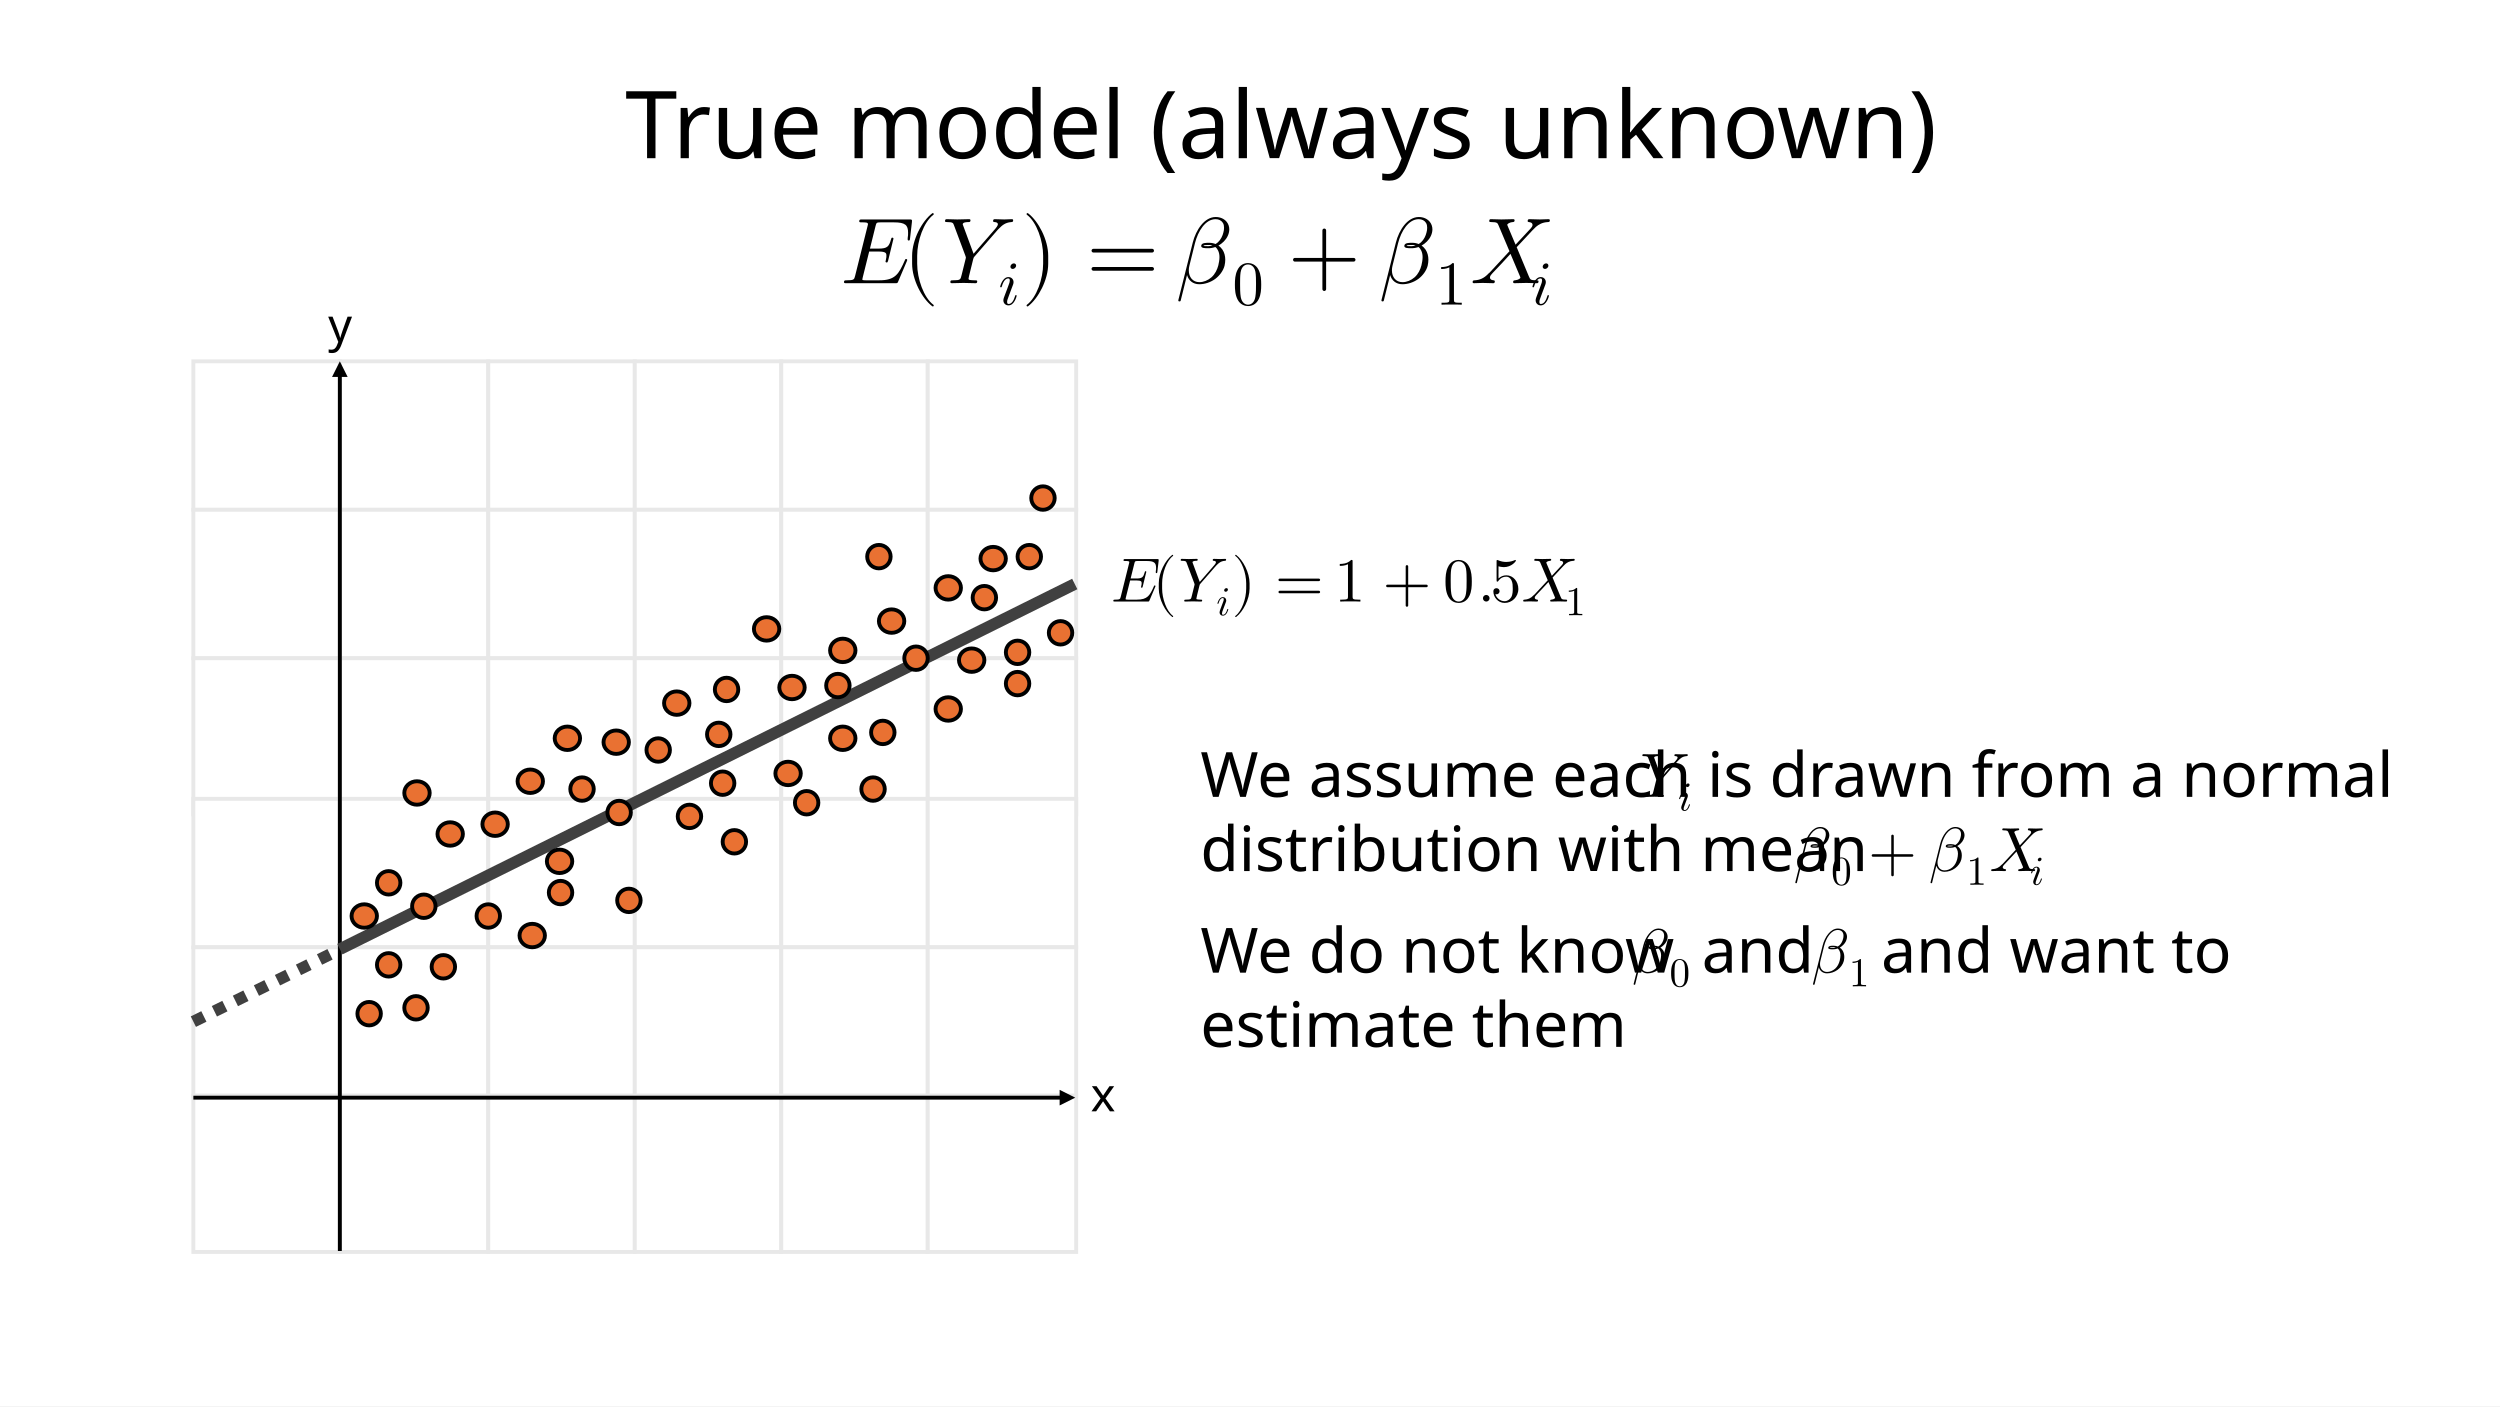
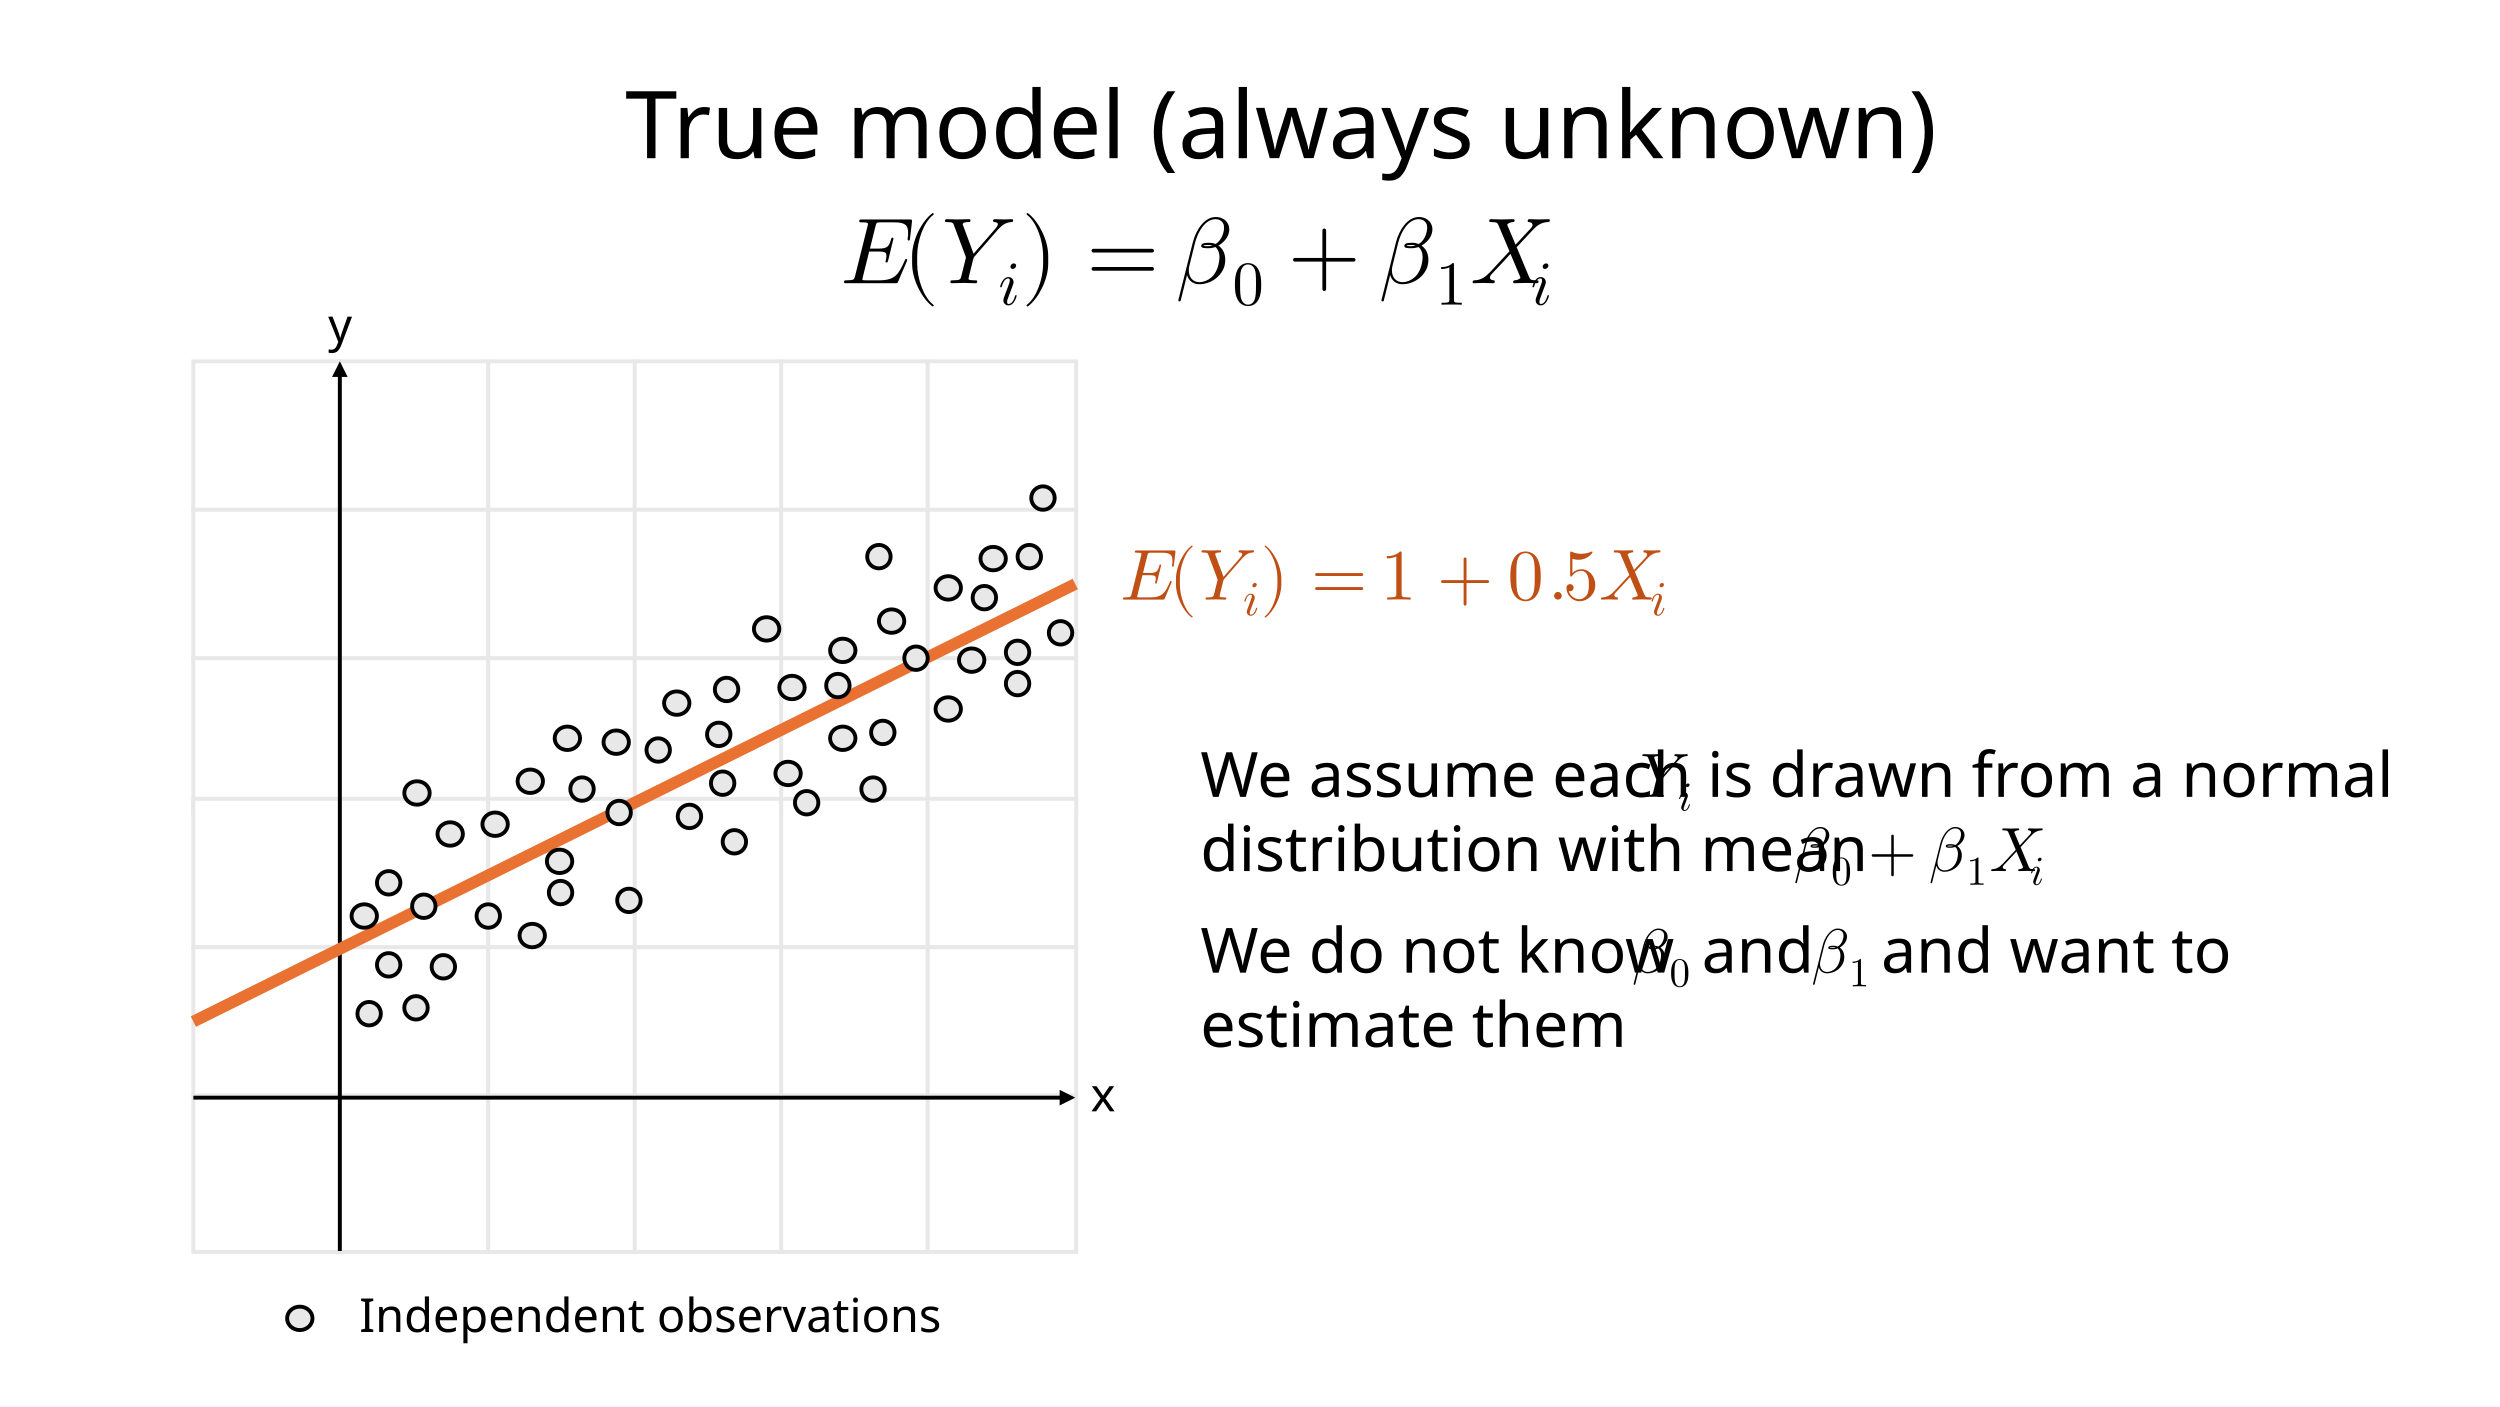
<svg xmlns="http://www.w3.org/2000/svg" width="1280" height="720" overflow="hidden">
  <g>
    <rect x="0" y="0" width="1280" height="720" fill="#FFFFFF" />
    <rect x="99" y="185" width="75" height="76" stroke="#E8E8E8" stroke-width="2" stroke-miterlimit="8" fill="#FFFFFF" />
    <rect x="99" y="261" width="75" height="76" stroke="#E8E8E8" stroke-width="2" stroke-miterlimit="8" fill="#FFFFFF" />
    <rect x="99" y="337" width="75" height="80" stroke="#E8E8E8" stroke-width="2" stroke-miterlimit="8" fill="#FFFFFF" />
    <rect x="174" y="185" width="76" height="76" stroke="#E8E8E8" stroke-width="2" stroke-miterlimit="8" fill="#FFFFFF" />
    <rect x="174" y="261" width="76" height="76" stroke="#E8E8E8" stroke-width="2" stroke-miterlimit="8" fill="#FFFFFF" />
    <rect x="174" y="337" width="76" height="80" stroke="#E8E8E8" stroke-width="2" stroke-miterlimit="8" fill="#FFFFFF" />
    <rect x="250" y="185" width="75" height="76" stroke="#E8E8E8" stroke-width="2" stroke-miterlimit="8" fill="#FFFFFF" />
    <rect x="250" y="261" width="75" height="76" stroke="#E8E8E8" stroke-width="2" stroke-miterlimit="8" fill="#FFFFFF" />
    <rect x="250" y="337" width="75" height="80" stroke="#E8E8E8" stroke-width="2" stroke-miterlimit="8" fill="#FFFFFF" />
    <rect x="325" y="185" width="75" height="76" stroke="#E8E8E8" stroke-width="2" stroke-miterlimit="8" fill="#FFFFFF" />
    <rect x="325" y="261" width="75" height="76" stroke="#E8E8E8" stroke-width="2" stroke-miterlimit="8" fill="#FFFFFF" />
    <rect x="325" y="337" width="75" height="80" stroke="#E8E8E8" stroke-width="2" stroke-miterlimit="8" fill="#FFFFFF" />
    <rect x="99" y="409" width="75" height="76" stroke="#E8E8E8" stroke-width="2" stroke-miterlimit="8" fill="#FFFFFF" />
    <rect x="99" y="485" width="75" height="76" stroke="#E8E8E8" stroke-width="2" stroke-miterlimit="8" fill="#FFFFFF" />
    <rect x="99" y="561" width="75" height="80" stroke="#E8E8E8" stroke-width="2" stroke-miterlimit="8" fill="#FFFFFF" />
    <rect x="174" y="409" width="76" height="76" stroke="#E8E8E8" stroke-width="2" stroke-miterlimit="8" fill="#FFFFFF" />
    <rect x="174" y="485" width="76" height="76" stroke="#E8E8E8" stroke-width="2" stroke-miterlimit="8" fill="#FFFFFF" />
    <rect x="174" y="561" width="76" height="80" stroke="#E8E8E8" stroke-width="2" stroke-miterlimit="8" fill="#FFFFFF" />
    <rect x="250" y="409" width="75" height="76" stroke="#E8E8E8" stroke-width="2" stroke-miterlimit="8" fill="#FFFFFF" />
    <rect x="250" y="485" width="75" height="76" stroke="#E8E8E8" stroke-width="2" stroke-miterlimit="8" fill="#FFFFFF" />
    <rect x="250" y="561" width="75" height="80" stroke="#E8E8E8" stroke-width="2" stroke-miterlimit="8" fill="#FFFFFF" />
    <rect x="325" y="409" width="75" height="76" stroke="#E8E8E8" stroke-width="2" stroke-miterlimit="8" fill="#FFFFFF" />
    <rect x="325" y="485" width="75" height="76" stroke="#E8E8E8" stroke-width="2" stroke-miterlimit="8" fill="#FFFFFF" />
    <rect x="325" y="561" width="75" height="80" stroke="#E8E8E8" stroke-width="2" stroke-miterlimit="8" fill="#FFFFFF" />
    <rect x="400" y="185" width="75" height="76" stroke="#E8E8E8" stroke-width="2" stroke-miterlimit="8" fill="#FFFFFF" />
    <rect x="400" y="261" width="75" height="76" stroke="#E8E8E8" stroke-width="2" stroke-miterlimit="8" fill="#FFFFFF" />
    <rect x="400" y="337" width="75" height="80" stroke="#E8E8E8" stroke-width="2" stroke-miterlimit="8" fill="#FFFFFF" />
    <rect x="475" y="185" width="76" height="76" stroke="#E8E8E8" stroke-width="2" stroke-miterlimit="8" fill="#FFFFFF" />
    <rect x="475" y="261" width="76" height="76" stroke="#E8E8E8" stroke-width="2" stroke-miterlimit="8" fill="#FFFFFF" />
    <rect x="475" y="337" width="76" height="80" stroke="#E8E8E8" stroke-width="2" stroke-miterlimit="8" fill="#FFFFFF" />
    <rect x="400" y="409" width="75" height="76" stroke="#E8E8E8" stroke-width="2" stroke-miterlimit="8" fill="#FFFFFF" />
    <rect x="400" y="485" width="75" height="76" stroke="#E8E8E8" stroke-width="2" stroke-miterlimit="8" fill="#FFFFFF" />
    <rect x="400" y="561" width="75" height="80" stroke="#E8E8E8" stroke-width="2" stroke-miterlimit="8" fill="#FFFFFF" />
    <rect x="475" y="409" width="76" height="76" stroke="#E8E8E8" stroke-width="2" stroke-miterlimit="8" fill="#FFFFFF" />
    <rect x="475" y="485" width="76" height="76" stroke="#E8E8E8" stroke-width="2" stroke-miterlimit="8" fill="#FFFFFF" />
    <rect x="475" y="561" width="76" height="80" stroke="#E8E8E8" stroke-width="2" stroke-miterlimit="8" fill="#FFFFFF" />
    <path d="M99 561 543.864 561 543.864 563 99 563ZM542.531 558 550.531 562 542.531 566Z" />
    <path d="M1-2.30485e-07 1 448.836-1 448.836-1 2.30485e-07ZM4 447.504 0 455.504-4 447.504Z" transform="matrix(1 0 0 -1 174 640.504)" />
    <text font-family="Calibri,Calibri_MSFontService,sans-serif" font-weight="400" font-size="48" transform="translate(320.11 81)">True model (always unknown)</text>
    <text font-family="Cambria Math,Cambria Math_MSFontService,sans-serif" font-weight="400" font-size="48" transform="translate(430.285 145)">𝐸</text>
    <text font-family="Cambria Math,Cambria Math_MSFontService,sans-serif" font-weight="400" font-size="48" transform="translate(462.158 145)">(</text>
    <text font-family="Cambria Math,Cambria Math_MSFontService,sans-serif" font-weight="400" font-size="48" transform="translate(482.158 145)">𝑌</text>
    <text font-family="Cambria Math,Cambria Math_MSFontService,sans-serif" font-weight="400" font-size="32" transform="translate(511.158 156)">𝑖</text>
    <text font-family="Cambria Math,Cambria Math_MSFontService,sans-serif" font-weight="400" font-size="48" transform="translate(522.852 145)">)</text>
    <text font-family="Cambria Math,Cambria Math_MSFontService,sans-serif" font-weight="400" font-size="48" transform="translate(556.185 145)">=</text>
    <text font-family="Cambria Math,Cambria Math_MSFontService,sans-serif" font-weight="400" font-size="48" transform="translate(601.852 145)">𝛽</text>
    <text font-family="Cambria Math,Cambria Math_MSFontService,sans-serif" font-weight="400" font-size="32" transform="translate(631.018 156)">0</text>
    <text font-family="Cambria Math,Cambria Math_MSFontService,sans-serif" font-weight="400" font-size="48" transform="translate(659.352 145)">+</text>
    <text font-family="Cambria Math,Cambria Math_MSFontService,sans-serif" font-weight="400" font-size="48" transform="translate(705.852 145)">𝛽</text>
    <text font-family="Cambria Math,Cambria Math_MSFontService,sans-serif" font-weight="400" font-size="32" transform="translate(735.018 156)">1</text>
    <text font-family="Cambria Math,Cambria Math_MSFontService,sans-serif" font-weight="400" font-size="48" transform="translate(752.685 145)">𝑋</text>
    <text font-family="Cambria Math,Cambria Math_MSFontService,sans-serif" font-weight="400" font-size="32" transform="translate(783.685 156)">𝑖</text>
    <text font-family="Calibri,Calibri_MSFontService,sans-serif" font-weight="400" font-size="24" transform="translate(168 175)">y</text>
    <text font-family="Calibri,Calibri_MSFontService,sans-serif" font-weight="400" font-size="24" transform="translate(558.409 569)">x</text>
-     <path d="M0 0 376.276 186.97" stroke="#404040" stroke-width="6" stroke-miterlimit="8" fill="none" fill-rule="evenodd" transform="matrix(1 0 0 -1 174 485.97)" />
-     <path d="M0 0 75.255 37.076" stroke="#404040" stroke-width="6" stroke-miterlimit="8" stroke-dasharray="6 6" fill="none" fill-rule="evenodd" transform="matrix(1 0 0 -1 99 523.076)" />
-     <path d="M265 400C265 396.686 267.91 394 271.5 394 275.09 394 278 396.686 278 400 278 403.314 275.09 406 271.5 406 267.91 406 265 403.314 265 400Z" stroke="#000000" stroke-width="2" stroke-miterlimit="8" fill="#E97132" fill-rule="evenodd" />
-     <path d="M221 495C221 491.686 223.686 489 227 489 230.314 489 233 491.686 233 495 233 498.314 230.314 501 227 501 223.686 501 221 498.314 221 495Z" stroke="#000000" stroke-width="2" stroke-miterlimit="8" fill="#E97132" fill-rule="evenodd" />
-     <path d="M207 406C207 402.686 209.91 400 213.5 400 217.09 400 220 402.686 220 406 220 409.314 217.09 412 213.5 412 209.91 412 207 409.314 207 406Z" stroke="#000000" stroke-width="2" stroke-miterlimit="8" fill="#E97132" fill-rule="evenodd" />
-     <path d="M316 461C316 457.686 318.686 455 322 455 325.314 455 328 457.686 328 461 328 464.314 325.314 467 322 467 318.686 467 316 464.314 316 461Z" stroke="#000000" stroke-width="2" stroke-miterlimit="8" fill="#E97132" fill-rule="evenodd" />
-     <path d="M407 411C407 407.686 409.686 405 413 405 416.314 405 419 407.686 419 411 419 414.314 416.314 417 413 417 409.686 417 407 414.314 407 411Z" stroke="#000000" stroke-width="2" stroke-miterlimit="8" fill="#E97132" fill-rule="evenodd" />
-     <path d="M444 285C444 281.686 446.686 279 450 279 453.314 279 456 281.686 456 285 456 288.314 453.314 291 450 291 446.686 291 444 288.314 444 285Z" stroke="#000000" stroke-width="2" stroke-miterlimit="8" fill="#E97132" fill-rule="evenodd" />
-     <path d="M515 350C515 346.686 517.686 344 521 344 524.314 344 527 346.686 527 350 527 353.314 524.314 356 521 356 517.686 356 515 353.314 515 350Z" stroke="#000000" stroke-width="2" stroke-miterlimit="8" fill="#E97132" fill-rule="evenodd" />
-     <path d="M366 353C366 349.686 368.686 347 372 347 375.314 347 378 349.686 378 353 378 356.314 375.314 359 372 359 368.686 359 366 356.314 366 353Z" stroke="#000000" stroke-width="2" stroke-miterlimit="8" fill="#E97132" fill-rule="evenodd" />
    <text font-family="Calibri,Calibri_MSFontService,sans-serif" font-weight="400" font-size="32" transform="translate(614.596 408)">We assume each</text>
    <text font-family="Cambria Math,Cambria Math_MSFontService,sans-serif" font-weight="400" font-size="32" transform="translate(839.756 408)">𝑌</text>
    <text font-family="Cambria Math,Cambria Math_MSFontService,sans-serif" font-weight="400" font-size="21" transform="translate(859.089 415)">𝑖</text>
    <text font-family="Calibri,Calibri_MSFontService,sans-serif" font-weight="400" font-size="32" transform="translate(874.102 408)">is drawn from a normal</text>
    <text font-family="Calibri,Calibri_MSFontService,sans-serif" font-weight="400" font-size="32" transform="translate(614.596 446)">distribution with mean</text>
    <text font-family="Cambria Math,Cambria Math_MSFontService,sans-serif" font-weight="400" font-size="32" transform="translate(918.236 446)">𝛽</text>
    <text font-family="Cambria Math,Cambria Math_MSFontService,sans-serif" font-weight="400" font-size="21" transform="translate(937.569 453)">0</text>
    <text font-family="Cambria Math,Cambria Math_MSFontService,sans-serif" font-weight="400" font-size="32" transform="translate(956.516 446)">+</text>
    <text font-family="Cambria Math,Cambria Math_MSFontService,sans-serif" font-weight="400" font-size="32" transform="translate(987.462 446)">𝛽</text>
    <text font-family="Cambria Math,Cambria Math_MSFontService,sans-serif" font-weight="400" font-size="21" transform="translate(1006.8 453)">1</text>
    <text font-family="Cambria Math,Cambria Math_MSFontService,sans-serif" font-weight="400" font-size="32" transform="translate(1018.63 446)">𝑋</text>
    <text font-family="Cambria Math,Cambria Math_MSFontService,sans-serif" font-weight="400" font-size="21" transform="translate(1039.3 453)">𝑖</text>
    <text font-family="Calibri,Calibri_MSFontService,sans-serif" font-weight="400" font-size="32" transform="translate(614.596 498)">We do not know</text>
    <text font-family="Cambria Math,Cambria Math_MSFontService,sans-serif" font-weight="400" font-size="32" transform="translate(835.462 498)">𝛽</text>
    <text font-family="Cambria Math,Cambria Math_MSFontService,sans-serif" font-weight="400" font-size="21" transform="translate(854.796 505)">0</text>
    <text font-family="Cambria Math,Cambria Math_MSFontService,sans-serif" font-weight="400" font-size="21" transform="translate(866.629 505)" />
    <text font-family="Calibri,Calibri_MSFontService,sans-serif" font-weight="400" font-size="32" transform="translate(871.296 498)">and</text>
    <text font-family="Cambria Math,Cambria Math_MSFontService,sans-serif" font-weight="400" font-size="32" transform="translate(920.296 498)" />
    <text font-family="Cambria Math,Cambria Math_MSFontService,sans-serif" font-weight="400" font-size="32" transform="translate(927.296 498)">𝛽</text>
    <text font-family="Cambria Math,Cambria Math_MSFontService,sans-serif" font-weight="400" font-size="21" transform="translate(946.629 505)">1</text>
    <text font-family="Cambria Math,Cambria Math_MSFontService,sans-serif" font-weight="400" font-size="21" transform="translate(958.462 512)" />
    <text font-family="Calibri,Calibri_MSFontService,sans-serif" font-weight="400" font-size="32" transform="translate(963.129 498)">and want to</text>
    <text font-family="Calibri,Calibri_MSFontService,sans-serif" font-weight="400" font-size="32" transform="translate(614.596 536)">estimate them</text>
-     <text font-family="Cambria Math,Cambria Math_MSFontService,sans-serif" font-weight="400" font-size="32" transform="translate(568.802 308)">𝐸</text>
-     <text font-family="Cambria Math,Cambria Math_MSFontService,sans-serif" font-weight="400" font-size="32" transform="translate(590.055 308)">(</text>
-     <text font-family="Cambria Math,Cambria Math_MSFontService,sans-serif" font-weight="400" font-size="32" transform="translate(603.388 308)">𝑌</text>
-     <text font-family="Cambria Math,Cambria Math_MSFontService,sans-serif" font-weight="400" font-size="21" transform="translate(622.722 315)">𝑖</text>
-     <text font-family="Cambria Math,Cambria Math_MSFontService,sans-serif" font-weight="400" font-size="32" transform="translate(630.568 308)">)</text>
-     <text font-family="Cambria Math,Cambria Math_MSFontService,sans-serif" font-weight="400" font-size="32" transform="translate(652.788 308)">=</text>
-     <text font-family="Cambria Math,Cambria Math_MSFontService,sans-serif" font-weight="400" font-size="32" transform="translate(683.122 308)">1</text>
-     <text font-family="Cambria Math,Cambria Math_MSFontService,sans-serif" font-weight="400" font-size="32" transform="translate(707.902 308)">+</text>
-     <text font-family="Cambria Math,Cambria Math_MSFontService,sans-serif" font-weight="400" font-size="32" transform="translate(738.848 308)">0</text>
-     <text font-family="Cambria Math,Cambria Math_MSFontService,sans-serif" font-weight="400" font-size="32" transform="translate(756.515 308)">.</text>
-     <text font-family="Cambria Math,Cambria Math_MSFontService,sans-serif" font-weight="400" font-size="32" transform="translate(763.015 308)">5𝑋</text>
-     <text font-family="Cambria Math,Cambria Math_MSFontService,sans-serif" font-weight="400" font-size="21" transform="translate(801.348 315)">1</text>
-     <path d="M224 427C224 423.686 226.91 421 230.5 421 234.09 421 237 423.686 237 427 237 430.314 234.09 433 230.5 433 226.91 433 224 430.314 224 427Z" stroke="#000000" stroke-width="2" stroke-miterlimit="8" fill="#E97132" fill-rule="evenodd" />
-     <path d="M193 452C193 448.686 195.686 446 199 446 202.314 446 205 448.686 205 452 205 455.314 202.314 458 199 458 195.686 458 193 455.314 193 452Z" stroke="#000000" stroke-width="2" stroke-miterlimit="8" fill="#E97132" fill-rule="evenodd" />
-     <path d="M193 494C193 490.686 195.686 488 199 488 202.314 488 205 490.686 205 494 205 497.314 202.314 500 199 500 195.686 500 193 497.314 193 494Z" stroke="#000000" stroke-width="2" stroke-miterlimit="8" fill="#E97132" fill-rule="evenodd" />
-     <path d="M247 422C247 418.686 249.91 416 253.5 416 257.09 416 260 418.686 260 422 260 425.314 257.09 428 253.5 428 249.91 428 247 425.314 247 422Z" stroke="#000000" stroke-width="2" stroke-miterlimit="8" fill="#E97132" fill-rule="evenodd" />
-     <path d="M244 469C244 465.686 246.686 463 250 463 253.314 463 256 465.686 256 469 256 472.314 253.314 475 250 475 246.686 475 244 472.314 244 469Z" stroke="#000000" stroke-width="2" stroke-miterlimit="8" fill="#E97132" fill-rule="evenodd" />
-     <path d="M183 519C183 515.686 185.686 513 189 513 192.314 513 195 515.686 195 519 195 522.314 192.314 525 189 525 185.686 525 183 522.314 183 519Z" stroke="#000000" stroke-width="2" stroke-miterlimit="8" fill="#E97132" fill-rule="evenodd" />
-     <path d="M207 516C207 512.686 209.686 510 213 510 216.314 510 219 512.686 219 516 219 519.314 216.314 522 213 522 209.686 522 207 519.314 207 516Z" stroke="#000000" stroke-width="2" stroke-miterlimit="8" fill="#E97132" fill-rule="evenodd" />
-     <path d="M292 404C292 400.686 294.686 398 298 398 301.314 398 304 400.686 304 404 304 407.314 301.314 410 298 410 294.686 410 292 407.314 292 404Z" stroke="#000000" stroke-width="2" stroke-miterlimit="8" fill="#E97132" fill-rule="evenodd" />
-     <path d="M281 457C281 453.686 283.686 451 287 451 290.314 451 293 453.686 293 457 293 460.314 290.314 463 287 463 283.686 463 281 460.314 281 457Z" stroke="#000000" stroke-width="2" stroke-miterlimit="8" fill="#E97132" fill-rule="evenodd" />
-     <path d="M331 384C331 380.686 333.686 378 337 378 340.314 378 343 380.686 343 384 343 387.314 340.314 390 337 390 333.686 390 331 387.314 331 384Z" stroke="#000000" stroke-width="2" stroke-miterlimit="8" fill="#E97132" fill-rule="evenodd" />
-     <path d="M347 418C347 414.686 349.686 412 353 412 356.314 412 359 414.686 359 418 359 421.314 356.314 424 353 424 349.686 424 347 421.314 347 418Z" stroke="#000000" stroke-width="2" stroke-miterlimit="8" fill="#E97132" fill-rule="evenodd" />
-     <path d="M399 352C399 348.686 401.91 346 405.5 346 409.09 346 412 348.686 412 352 412 355.314 409.09 358 405.5 358 401.91 358 399 355.314 399 352Z" stroke="#000000" stroke-width="2" stroke-miterlimit="8" fill="#E97132" fill-rule="evenodd" />
-     <path d="M479 363C479 359.686 481.91 357 485.5 357 489.09 357 492 359.686 492 363 492 366.314 489.09 369 485.5 369 481.91 369 479 366.314 479 363Z" stroke="#000000" stroke-width="2" stroke-miterlimit="8" fill="#E97132" fill-rule="evenodd" />
-     <path d="M479 301C479 297.686 481.91 295 485.5 295 489.09 295 492 297.686 492 301 492 304.314 489.09 307 485.5 307 481.91 307 479 304.314 479 301Z" stroke="#000000" stroke-width="2" stroke-miterlimit="8" fill="#E97132" fill-rule="evenodd" />
-     <path d="M521 285C521 281.686 523.686 279 527 279 530.314 279 533 281.686 533 285 533 288.314 530.314 291 527 291 523.686 291 521 288.314 521 285Z" stroke="#000000" stroke-width="2" stroke-miterlimit="8" fill="#E97132" fill-rule="evenodd" />
-     <path d="M537 324C537 320.686 539.686 318 543 318 546.314 318 549 320.686 549 324 549 327.314 546.314 330 543 330 539.686 330 537 327.314 537 324Z" stroke="#000000" stroke-width="2" stroke-miterlimit="8" fill="#E97132" fill-rule="evenodd" />
-     <path d="M450 318C450 314.686 452.91 312 456.5 312 460.09 312 463 314.686 463 318 463 321.314 460.09 324 456.5 324 452.91 324 450 321.314 450 318Z" stroke="#000000" stroke-width="2" stroke-miterlimit="8" fill="#E97132" fill-rule="evenodd" />
-     <path d="M515 334C515 330.686 517.686 328 521 328 524.314 328 527 330.686 527 334 527 337.314 524.314 340 521 340 517.686 340 515 337.314 515 334Z" stroke="#000000" stroke-width="2" stroke-miterlimit="8" fill="#E97132" fill-rule="evenodd" />
-     <path d="M446 375C446 371.686 448.686 369 452 369 455.314 369 458 371.686 458 375 458 378.314 455.314 381 452 381 448.686 381 446 378.314 446 375Z" stroke="#000000" stroke-width="2" stroke-miterlimit="8" fill="#E97132" fill-rule="evenodd" />
-     <path d="M362 376C362 372.686 364.686 370 368 370 371.314 370 374 372.686 374 376 374 379.314 371.314 382 368 382 364.686 382 362 379.314 362 376Z" stroke="#000000" stroke-width="2" stroke-miterlimit="8" fill="#E97132" fill-rule="evenodd" />
-     <path d="M311 416C311 412.686 313.686 410 317 410 320.314 410 323 412.686 323 416 323 419.314 320.314 422 317 422 313.686 422 311 419.314 311 416Z" stroke="#000000" stroke-width="2" stroke-miterlimit="8" fill="#E97132" fill-rule="evenodd" />
-     <path d="M397 396C397 392.686 399.91 390 403.5 390 407.09 390 410 392.686 410 396 410 399.314 407.09 402 403.5 402 399.91 402 397 399.314 397 396Z" stroke="#000000" stroke-width="2" stroke-miterlimit="8" fill="#E97132" fill-rule="evenodd" />
-     <path d="M425 333C425 329.686 427.91 327 431.5 327 435.09 327 438 329.686 438 333 438 336.314 435.09 339 431.5 339 427.91 339 425 336.314 425 333Z" stroke="#000000" stroke-width="2" stroke-miterlimit="8" fill="#E97132" fill-rule="evenodd" />
-     <path d="M386 322C386 318.686 388.91 316 392.5 316 396.09 316 399 318.686 399 322 399 325.314 396.09 328 392.5 328 388.91 328 386 325.314 386 322Z" stroke="#000000" stroke-width="2" stroke-miterlimit="8" fill="#E97132" fill-rule="evenodd" />
-     <path d="M370 431C370 427.686 372.686 425 376 425 379.314 425 382 427.686 382 431 382 434.314 379.314 437 376 437 372.686 437 370 434.314 370 431Z" stroke="#000000" stroke-width="2" stroke-miterlimit="8" fill="#E97132" fill-rule="evenodd" />
-     <path d="M425 378C425 374.686 427.91 372 431.5 372 435.09 372 438 374.686 438 378 438 381.314 435.09 384 431.5 384 427.91 384 425 381.314 425 378Z" stroke="#000000" stroke-width="2" stroke-miterlimit="8" fill="#E97132" fill-rule="evenodd" />
-     <path d="M463 337C463 333.686 465.686 331 469 331 472.314 331 475 333.686 475 337 475 340.314 472.314 343 469 343 465.686 343 463 340.314 463 337Z" stroke="#000000" stroke-width="2" stroke-miterlimit="8" fill="#E97132" fill-rule="evenodd" />
-     <path d="M280 441C280 437.686 282.91 435 286.5 435 290.09 435 293 437.686 293 441 293 444.314 290.09 447 286.5 447 282.91 447 280 444.314 280 441Z" stroke="#000000" stroke-width="2" stroke-miterlimit="8" fill="#E97132" fill-rule="evenodd" />
-     <path d="M498 306C498 302.686 500.686 300 504 300 507.314 300 510 302.686 510 306 510 309.314 507.314 312 504 312 500.686 312 498 309.314 498 306Z" stroke="#000000" stroke-width="2" stroke-miterlimit="8" fill="#E97132" fill-rule="evenodd" />
-     <path d="M266 479C266 475.686 268.91 473 272.5 473 276.09 473 279 475.686 279 479 279 482.314 276.09 485 272.5 485 268.91 485 266 482.314 266 479Z" stroke="#000000" stroke-width="2" stroke-miterlimit="8" fill="#E97132" fill-rule="evenodd" />
-     <path d="M211 464C211 460.686 213.686 458 217 458 220.314 458 223 460.686 223 464 223 467.314 220.314 470 217 470 213.686 470 211 467.314 211 464Z" stroke="#000000" stroke-width="2" stroke-miterlimit="8" fill="#E97132" fill-rule="evenodd" />
-     <path d="M491 338C491 334.686 493.91 332 497.5 332 501.09 332 504 334.686 504 338 504 341.314 501.09 344 497.5 344 493.91 344 491 341.314 491 338Z" stroke="#000000" stroke-width="2" stroke-miterlimit="8" fill="#E97132" fill-rule="evenodd" />
-     <path d="M340 360C340 356.686 342.91 354 346.5 354 350.09 354 353 356.686 353 360 353 363.314 350.09 366 346.5 366 342.91 366 340 363.314 340 360Z" stroke="#000000" stroke-width="2" stroke-miterlimit="8" fill="#E97132" fill-rule="evenodd" />
-     <path d="M309 380C309 376.686 311.91 374 315.5 374 319.09 374 322 376.686 322 380 322 383.314 319.09 386 315.5 386 311.91 386 309 383.314 309 380Z" stroke="#000000" stroke-width="2" stroke-miterlimit="8" fill="#E97132" fill-rule="evenodd" />
-     <path d="M364 401C364 397.686 366.686 395 370 395 373.314 395 376 397.686 376 401 376 404.314 373.314 407 370 407 366.686 407 364 404.314 364 401Z" stroke="#000000" stroke-width="2" stroke-miterlimit="8" fill="#E97132" fill-rule="evenodd" />
-     <path d="M528 255C528 251.686 530.686 249 534 249 537.314 249 540 251.686 540 255 540 258.314 537.314 261 534 261 530.686 261 528 258.314 528 255Z" stroke="#000000" stroke-width="2" stroke-miterlimit="8" fill="#E97132" fill-rule="evenodd" />
-     <path d="M180 469C180 465.686 182.91 463 186.5 463 190.09 463 193 465.686 193 469 193 472.314 190.09 475 186.5 475 182.91 475 180 472.314 180 469Z" stroke="#000000" stroke-width="2" stroke-miterlimit="8" fill="#E97132" fill-rule="evenodd" />
-     <path d="M284 378C284 374.686 286.91 372 290.5 372 294.09 372 297 374.686 297 378 297 381.314 294.09 384 290.5 384 286.91 384 284 381.314 284 378Z" stroke="#000000" stroke-width="2" stroke-miterlimit="8" fill="#E97132" fill-rule="evenodd" />
-     <path d="M502 286C502 282.686 504.91 280 508.5 280 512.09 280 515 282.686 515 286 515 289.314 512.09 292 508.5 292 504.91 292 502 289.314 502 286Z" stroke="#000000" stroke-width="2" stroke-miterlimit="8" fill="#E97132" fill-rule="evenodd" />
-     <path d="M423 351C423 347.686 425.686 345 429 345 432.314 345 435 347.686 435 351 435 354.314 432.314 357 429 357 425.686 357 423 354.314 423 351Z" stroke="#000000" stroke-width="2" stroke-miterlimit="8" fill="#E97132" fill-rule="evenodd" />
-     <path d="M441 404C441 400.686 443.686 398 447 398 450.314 398 453 400.686 453 404 453 407.314 450.314 410 447 410 443.686 410 441 407.314 441 404Z" stroke="#000000" stroke-width="2" stroke-miterlimit="8" fill="#E97132" fill-rule="evenodd" />
+     <text fill="#C04F15" font-family="Cambria Math,Cambria Math_MSFontService,sans-serif" font-weight="400" font-size="37" transform="translate(573.572 307)">𝐸</text>
+     <text fill="#C04F15" font-family="Cambria Math,Cambria Math_MSFontService,sans-serif" font-weight="400" font-size="37" transform="translate(598.365 307)">(</text>
+     <text fill="#C04F15" font-family="Cambria Math,Cambria Math_MSFontService,sans-serif" font-weight="400" font-size="37" transform="translate(613.865 307)">𝑌</text>
+     <text fill="#C04F15" font-family="Cambria Math,Cambria Math_MSFontService,sans-serif" font-weight="400" font-size="25" transform="translate(636.365 315)">𝑖</text>
+     <text fill="#C04F15" font-family="Cambria Math,Cambria Math_MSFontService,sans-serif" font-weight="400" font-size="37" transform="translate(645.385 307)">)</text>
+     <text fill="#C04F15" font-family="Cambria Math,Cambria Math_MSFontService,sans-serif" font-weight="400" font-size="37" transform="translate(671.259 307)">=</text>
+     <text fill="#C04F15" font-family="Cambria Math,Cambria Math_MSFontService,sans-serif" font-weight="400" font-size="37" transform="translate(706.759 307)">1</text>
+     <text fill="#C04F15" font-family="Cambria Math,Cambria Math_MSFontService,sans-serif" font-weight="400" font-size="37" transform="translate(735.719 307)">+</text>
+     <text fill="#C04F15" font-family="Cambria Math,Cambria Math_MSFontService,sans-serif" font-weight="400" font-size="37" transform="translate(771.845 307)">0</text>
+     <text fill="#C04F15" font-family="Cambria Math,Cambria Math_MSFontService,sans-serif" font-weight="400" font-size="37" transform="translate(792.512 307)">.</text>
+     <text fill="#C04F15" font-family="Cambria Math,Cambria Math_MSFontService,sans-serif" font-weight="400" font-size="37" transform="translate(800.179 307)">5𝑋</text>
+     <text fill="#C04F15" font-family="Cambria Math,Cambria Math_MSFontService,sans-serif" font-weight="400" font-size="25" transform="translate(844.845 315)">𝑖</text>
+     <path d="M147 675C147 671.686 149.91 669 153.5 669 157.09 669 160 671.686 160 675 160 678.314 157.09 681 153.5 681 149.91 681 147 678.314 147 675Z" stroke="#000000" stroke-width="2" stroke-miterlimit="8" fill="#E8E8E8" fill-rule="evenodd" />
+     <text font-family="Calibri,Calibri_MSFontService,sans-serif" font-weight="400" font-size="24" transform="translate(183.945 682)">Independent observations</text>
+     <path d="M0 0 451.531 224.046" stroke="#E97132" stroke-width="6" stroke-miterlimit="8" fill="none" fill-rule="evenodd" transform="matrix(1 0 0 -1 99 523.046)" />
+     <path d="M265 400C265 396.686 267.91 394 271.5 394 275.09 394 278 396.686 278 400 278 403.314 275.09 406 271.5 406 267.91 406 265 403.314 265 400Z" stroke="#000000" stroke-width="2" stroke-miterlimit="8" fill="#E8E8E8" fill-rule="evenodd" />
+     <path d="M221 495C221 491.686 223.686 489 227 489 230.314 489 233 491.686 233 495 233 498.314 230.314 501 227 501 223.686 501 221 498.314 221 495Z" stroke="#000000" stroke-width="2" stroke-miterlimit="8" fill="#E8E8E8" fill-rule="evenodd" />
+     <path d="M207 406C207 402.686 209.91 400 213.5 400 217.09 400 220 402.686 220 406 220 409.314 217.09 412 213.5 412 209.91 412 207 409.314 207 406Z" stroke="#000000" stroke-width="2" stroke-miterlimit="8" fill="#E8E8E8" fill-rule="evenodd" />
+     <path d="M316 461C316 457.686 318.686 455 322 455 325.314 455 328 457.686 328 461 328 464.314 325.314 467 322 467 318.686 467 316 464.314 316 461Z" stroke="#000000" stroke-width="2" stroke-miterlimit="8" fill="#E8E8E8" fill-rule="evenodd" />
+     <path d="M407 411C407 407.686 409.686 405 413 405 416.314 405 419 407.686 419 411 419 414.314 416.314 417 413 417 409.686 417 407 414.314 407 411Z" stroke="#000000" stroke-width="2" stroke-miterlimit="8" fill="#E8E8E8" fill-rule="evenodd" />
+     <path d="M444 285C444 281.686 446.686 279 450 279 453.314 279 456 281.686 456 285 456 288.314 453.314 291 450 291 446.686 291 444 288.314 444 285Z" stroke="#000000" stroke-width="2" stroke-miterlimit="8" fill="#E8E8E8" fill-rule="evenodd" />
+     <path d="M515 350C515 346.686 517.686 344 521 344 524.314 344 527 346.686 527 350 527 353.314 524.314 356 521 356 517.686 356 515 353.314 515 350Z" stroke="#000000" stroke-width="2" stroke-miterlimit="8" fill="#E8E8E8" fill-rule="evenodd" />
+     <path d="M366 353C366 349.686 368.686 347 372 347 375.314 347 378 349.686 378 353 378 356.314 375.314 359 372 359 368.686 359 366 356.314 366 353Z" stroke="#000000" stroke-width="2" stroke-miterlimit="8" fill="#E8E8E8" fill-rule="evenodd" />
+     <path d="M224 427C224 423.686 226.91 421 230.5 421 234.09 421 237 423.686 237 427 237 430.314 234.09 433 230.5 433 226.91 433 224 430.314 224 427Z" stroke="#000000" stroke-width="2" stroke-miterlimit="8" fill="#E8E8E8" fill-rule="evenodd" />
+     <path d="M193 452C193 448.686 195.686 446 199 446 202.314 446 205 448.686 205 452 205 455.314 202.314 458 199 458 195.686 458 193 455.314 193 452Z" stroke="#000000" stroke-width="2" stroke-miterlimit="8" fill="#E8E8E8" fill-rule="evenodd" />
+     <path d="M193 494C193 490.686 195.686 488 199 488 202.314 488 205 490.686 205 494 205 497.314 202.314 500 199 500 195.686 500 193 497.314 193 494Z" stroke="#000000" stroke-width="2" stroke-miterlimit="8" fill="#E8E8E8" fill-rule="evenodd" />
+     <path d="M247 422C247 418.686 249.91 416 253.5 416 257.09 416 260 418.686 260 422 260 425.314 257.09 428 253.5 428 249.91 428 247 425.314 247 422Z" stroke="#000000" stroke-width="2" stroke-miterlimit="8" fill="#E8E8E8" fill-rule="evenodd" />
+     <path d="M244 469C244 465.686 246.686 463 250 463 253.314 463 256 465.686 256 469 256 472.314 253.314 475 250 475 246.686 475 244 472.314 244 469Z" stroke="#000000" stroke-width="2" stroke-miterlimit="8" fill="#E8E8E8" fill-rule="evenodd" />
+     <path d="M183 519C183 515.686 185.686 513 189 513 192.314 513 195 515.686 195 519 195 522.314 192.314 525 189 525 185.686 525 183 522.314 183 519Z" stroke="#000000" stroke-width="2" stroke-miterlimit="8" fill="#E8E8E8" fill-rule="evenodd" />
+     <path d="M207 516C207 512.686 209.686 510 213 510 216.314 510 219 512.686 219 516 219 519.314 216.314 522 213 522 209.686 522 207 519.314 207 516Z" stroke="#000000" stroke-width="2" stroke-miterlimit="8" fill="#E8E8E8" fill-rule="evenodd" />
+     <path d="M292 404C292 400.686 294.686 398 298 398 301.314 398 304 400.686 304 404 304 407.314 301.314 410 298 410 294.686 410 292 407.314 292 404Z" stroke="#000000" stroke-width="2" stroke-miterlimit="8" fill="#E8E8E8" fill-rule="evenodd" />
+     <path d="M281 457C281 453.686 283.686 451 287 451 290.314 451 293 453.686 293 457 293 460.314 290.314 463 287 463 283.686 463 281 460.314 281 457Z" stroke="#000000" stroke-width="2" stroke-miterlimit="8" fill="#E8E8E8" fill-rule="evenodd" />
+     <path d="M331 384C331 380.686 333.686 378 337 378 340.314 378 343 380.686 343 384 343 387.314 340.314 390 337 390 333.686 390 331 387.314 331 384Z" stroke="#000000" stroke-width="2" stroke-miterlimit="8" fill="#E8E8E8" fill-rule="evenodd" />
+     <path d="M347 418C347 414.686 349.686 412 353 412 356.314 412 359 414.686 359 418 359 421.314 356.314 424 353 424 349.686 424 347 421.314 347 418Z" stroke="#000000" stroke-width="2" stroke-miterlimit="8" fill="#E8E8E8" fill-rule="evenodd" />
+     <path d="M399 352C399 348.686 401.91 346 405.5 346 409.09 346 412 348.686 412 352 412 355.314 409.09 358 405.5 358 401.91 358 399 355.314 399 352Z" stroke="#000000" stroke-width="2" stroke-miterlimit="8" fill="#E8E8E8" fill-rule="evenodd" />
+     <path d="M479 363C479 359.686 481.91 357 485.5 357 489.09 357 492 359.686 492 363 492 366.314 489.09 369 485.5 369 481.91 369 479 366.314 479 363Z" stroke="#000000" stroke-width="2" stroke-miterlimit="8" fill="#E8E8E8" fill-rule="evenodd" />
+     <path d="M479 301C479 297.686 481.91 295 485.5 295 489.09 295 492 297.686 492 301 492 304.314 489.09 307 485.5 307 481.91 307 479 304.314 479 301Z" stroke="#000000" stroke-width="2" stroke-miterlimit="8" fill="#E8E8E8" fill-rule="evenodd" />
+     <path d="M521 285C521 281.686 523.686 279 527 279 530.314 279 533 281.686 533 285 533 288.314 530.314 291 527 291 523.686 291 521 288.314 521 285Z" stroke="#000000" stroke-width="2" stroke-miterlimit="8" fill="#E8E8E8" fill-rule="evenodd" />
+     <path d="M537 324C537 320.686 539.686 318 543 318 546.314 318 549 320.686 549 324 549 327.314 546.314 330 543 330 539.686 330 537 327.314 537 324Z" stroke="#000000" stroke-width="2" stroke-miterlimit="8" fill="#E8E8E8" fill-rule="evenodd" />
+     <path d="M450 318C450 314.686 452.91 312 456.5 312 460.09 312 463 314.686 463 318 463 321.314 460.09 324 456.5 324 452.91 324 450 321.314 450 318Z" stroke="#000000" stroke-width="2" stroke-miterlimit="8" fill="#E8E8E8" fill-rule="evenodd" />
+     <path d="M515 334C515 330.686 517.686 328 521 328 524.314 328 527 330.686 527 334 527 337.314 524.314 340 521 340 517.686 340 515 337.314 515 334Z" stroke="#000000" stroke-width="2" stroke-miterlimit="8" fill="#E8E8E8" fill-rule="evenodd" />
+     <path d="M446 375C446 371.686 448.686 369 452 369 455.314 369 458 371.686 458 375 458 378.314 455.314 381 452 381 448.686 381 446 378.314 446 375Z" stroke="#000000" stroke-width="2" stroke-miterlimit="8" fill="#E8E8E8" fill-rule="evenodd" />
+     <path d="M362 376C362 372.686 364.686 370 368 370 371.314 370 374 372.686 374 376 374 379.314 371.314 382 368 382 364.686 382 362 379.314 362 376Z" stroke="#000000" stroke-width="2" stroke-miterlimit="8" fill="#E8E8E8" fill-rule="evenodd" />
+     <path d="M311 416C311 412.686 313.686 410 317 410 320.314 410 323 412.686 323 416 323 419.314 320.314 422 317 422 313.686 422 311 419.314 311 416Z" stroke="#000000" stroke-width="2" stroke-miterlimit="8" fill="#E8E8E8" fill-rule="evenodd" />
+     <path d="M397 396C397 392.686 399.91 390 403.5 390 407.09 390 410 392.686 410 396 410 399.314 407.09 402 403.5 402 399.91 402 397 399.314 397 396Z" stroke="#000000" stroke-width="2" stroke-miterlimit="8" fill="#E8E8E8" fill-rule="evenodd" />
+     <path d="M425 333C425 329.686 427.91 327 431.5 327 435.09 327 438 329.686 438 333 438 336.314 435.09 339 431.5 339 427.91 339 425 336.314 425 333Z" stroke="#000000" stroke-width="2" stroke-miterlimit="8" fill="#E8E8E8" fill-rule="evenodd" />
+     <path d="M386 322C386 318.686 388.91 316 392.5 316 396.09 316 399 318.686 399 322 399 325.314 396.09 328 392.5 328 388.91 328 386 325.314 386 322Z" stroke="#000000" stroke-width="2" stroke-miterlimit="8" fill="#E8E8E8" fill-rule="evenodd" />
+     <path d="M370 431C370 427.686 372.686 425 376 425 379.314 425 382 427.686 382 431 382 434.314 379.314 437 376 437 372.686 437 370 434.314 370 431Z" stroke="#000000" stroke-width="2" stroke-miterlimit="8" fill="#E8E8E8" fill-rule="evenodd" />
+     <path d="M425 378C425 374.686 427.91 372 431.5 372 435.09 372 438 374.686 438 378 438 381.314 435.09 384 431.5 384 427.91 384 425 381.314 425 378Z" stroke="#000000" stroke-width="2" stroke-miterlimit="8" fill="#E8E8E8" fill-rule="evenodd" />
+     <path d="M463 337C463 333.686 465.686 331 469 331 472.314 331 475 333.686 475 337 475 340.314 472.314 343 469 343 465.686 343 463 340.314 463 337Z" stroke="#000000" stroke-width="2" stroke-miterlimit="8" fill="#E8E8E8" fill-rule="evenodd" />
+     <path d="M280 441C280 437.686 282.91 435 286.5 435 290.09 435 293 437.686 293 441 293 444.314 290.09 447 286.5 447 282.91 447 280 444.314 280 441Z" stroke="#000000" stroke-width="2" stroke-miterlimit="8" fill="#E8E8E8" fill-rule="evenodd" />
+     <path d="M498 306C498 302.686 500.686 300 504 300 507.314 300 510 302.686 510 306 510 309.314 507.314 312 504 312 500.686 312 498 309.314 498 306Z" stroke="#000000" stroke-width="2" stroke-miterlimit="8" fill="#E8E8E8" fill-rule="evenodd" />
+     <path d="M266 479C266 475.686 268.91 473 272.5 473 276.09 473 279 475.686 279 479 279 482.314 276.09 485 272.5 485 268.91 485 266 482.314 266 479Z" stroke="#000000" stroke-width="2" stroke-miterlimit="8" fill="#E8E8E8" fill-rule="evenodd" />
+     <path d="M211 464C211 460.686 213.686 458 217 458 220.314 458 223 460.686 223 464 223 467.314 220.314 470 217 470 213.686 470 211 467.314 211 464Z" stroke="#000000" stroke-width="2" stroke-miterlimit="8" fill="#E8E8E8" fill-rule="evenodd" />
+     <path d="M491 338C491 334.686 493.91 332 497.5 332 501.09 332 504 334.686 504 338 504 341.314 501.09 344 497.5 344 493.91 344 491 341.314 491 338Z" stroke="#000000" stroke-width="2" stroke-miterlimit="8" fill="#E8E8E8" fill-rule="evenodd" />
+     <path d="M340 360C340 356.686 342.91 354 346.5 354 350.09 354 353 356.686 353 360 353 363.314 350.09 366 346.5 366 342.91 366 340 363.314 340 360Z" stroke="#000000" stroke-width="2" stroke-miterlimit="8" fill="#E8E8E8" fill-rule="evenodd" />
+     <path d="M309 380C309 376.686 311.91 374 315.5 374 319.09 374 322 376.686 322 380 322 383.314 319.09 386 315.5 386 311.91 386 309 383.314 309 380Z" stroke="#000000" stroke-width="2" stroke-miterlimit="8" fill="#E8E8E8" fill-rule="evenodd" />
+     <path d="M364 401C364 397.686 366.686 395 370 395 373.314 395 376 397.686 376 401 376 404.314 373.314 407 370 407 366.686 407 364 404.314 364 401Z" stroke="#000000" stroke-width="2" stroke-miterlimit="8" fill="#E8E8E8" fill-rule="evenodd" />
+     <path d="M528 255C528 251.686 530.686 249 534 249 537.314 249 540 251.686 540 255 540 258.314 537.314 261 534 261 530.686 261 528 258.314 528 255Z" stroke="#000000" stroke-width="2" stroke-miterlimit="8" fill="#E8E8E8" fill-rule="evenodd" />
+     <path d="M180 469C180 465.686 182.91 463 186.5 463 190.09 463 193 465.686 193 469 193 472.314 190.09 475 186.5 475 182.91 475 180 472.314 180 469Z" stroke="#000000" stroke-width="2" stroke-miterlimit="8" fill="#E8E8E8" fill-rule="evenodd" />
+     <path d="M284 378C284 374.686 286.91 372 290.5 372 294.09 372 297 374.686 297 378 297 381.314 294.09 384 290.5 384 286.91 384 284 381.314 284 378Z" stroke="#000000" stroke-width="2" stroke-miterlimit="8" fill="#E8E8E8" fill-rule="evenodd" />
+     <path d="M502 286C502 282.686 504.91 280 508.5 280 512.09 280 515 282.686 515 286 515 289.314 512.09 292 508.5 292 504.91 292 502 289.314 502 286Z" stroke="#000000" stroke-width="2" stroke-miterlimit="8" fill="#E8E8E8" fill-rule="evenodd" />
+     <path d="M423 351C423 347.686 425.686 345 429 345 432.314 345 435 347.686 435 351 435 354.314 432.314 357 429 357 425.686 357 423 354.314 423 351Z" stroke="#000000" stroke-width="2" stroke-miterlimit="8" fill="#E8E8E8" fill-rule="evenodd" />
+     <path d="M441 404C441 400.686 443.686 398 447 398 450.314 398 453 400.686 453 404 453 407.314 450.314 410 447 410 443.686 410 441 407.314 441 404Z" stroke="#000000" stroke-width="2" stroke-miterlimit="8" fill="#E8E8E8" fill-rule="evenodd" />
  </g>
</svg>
